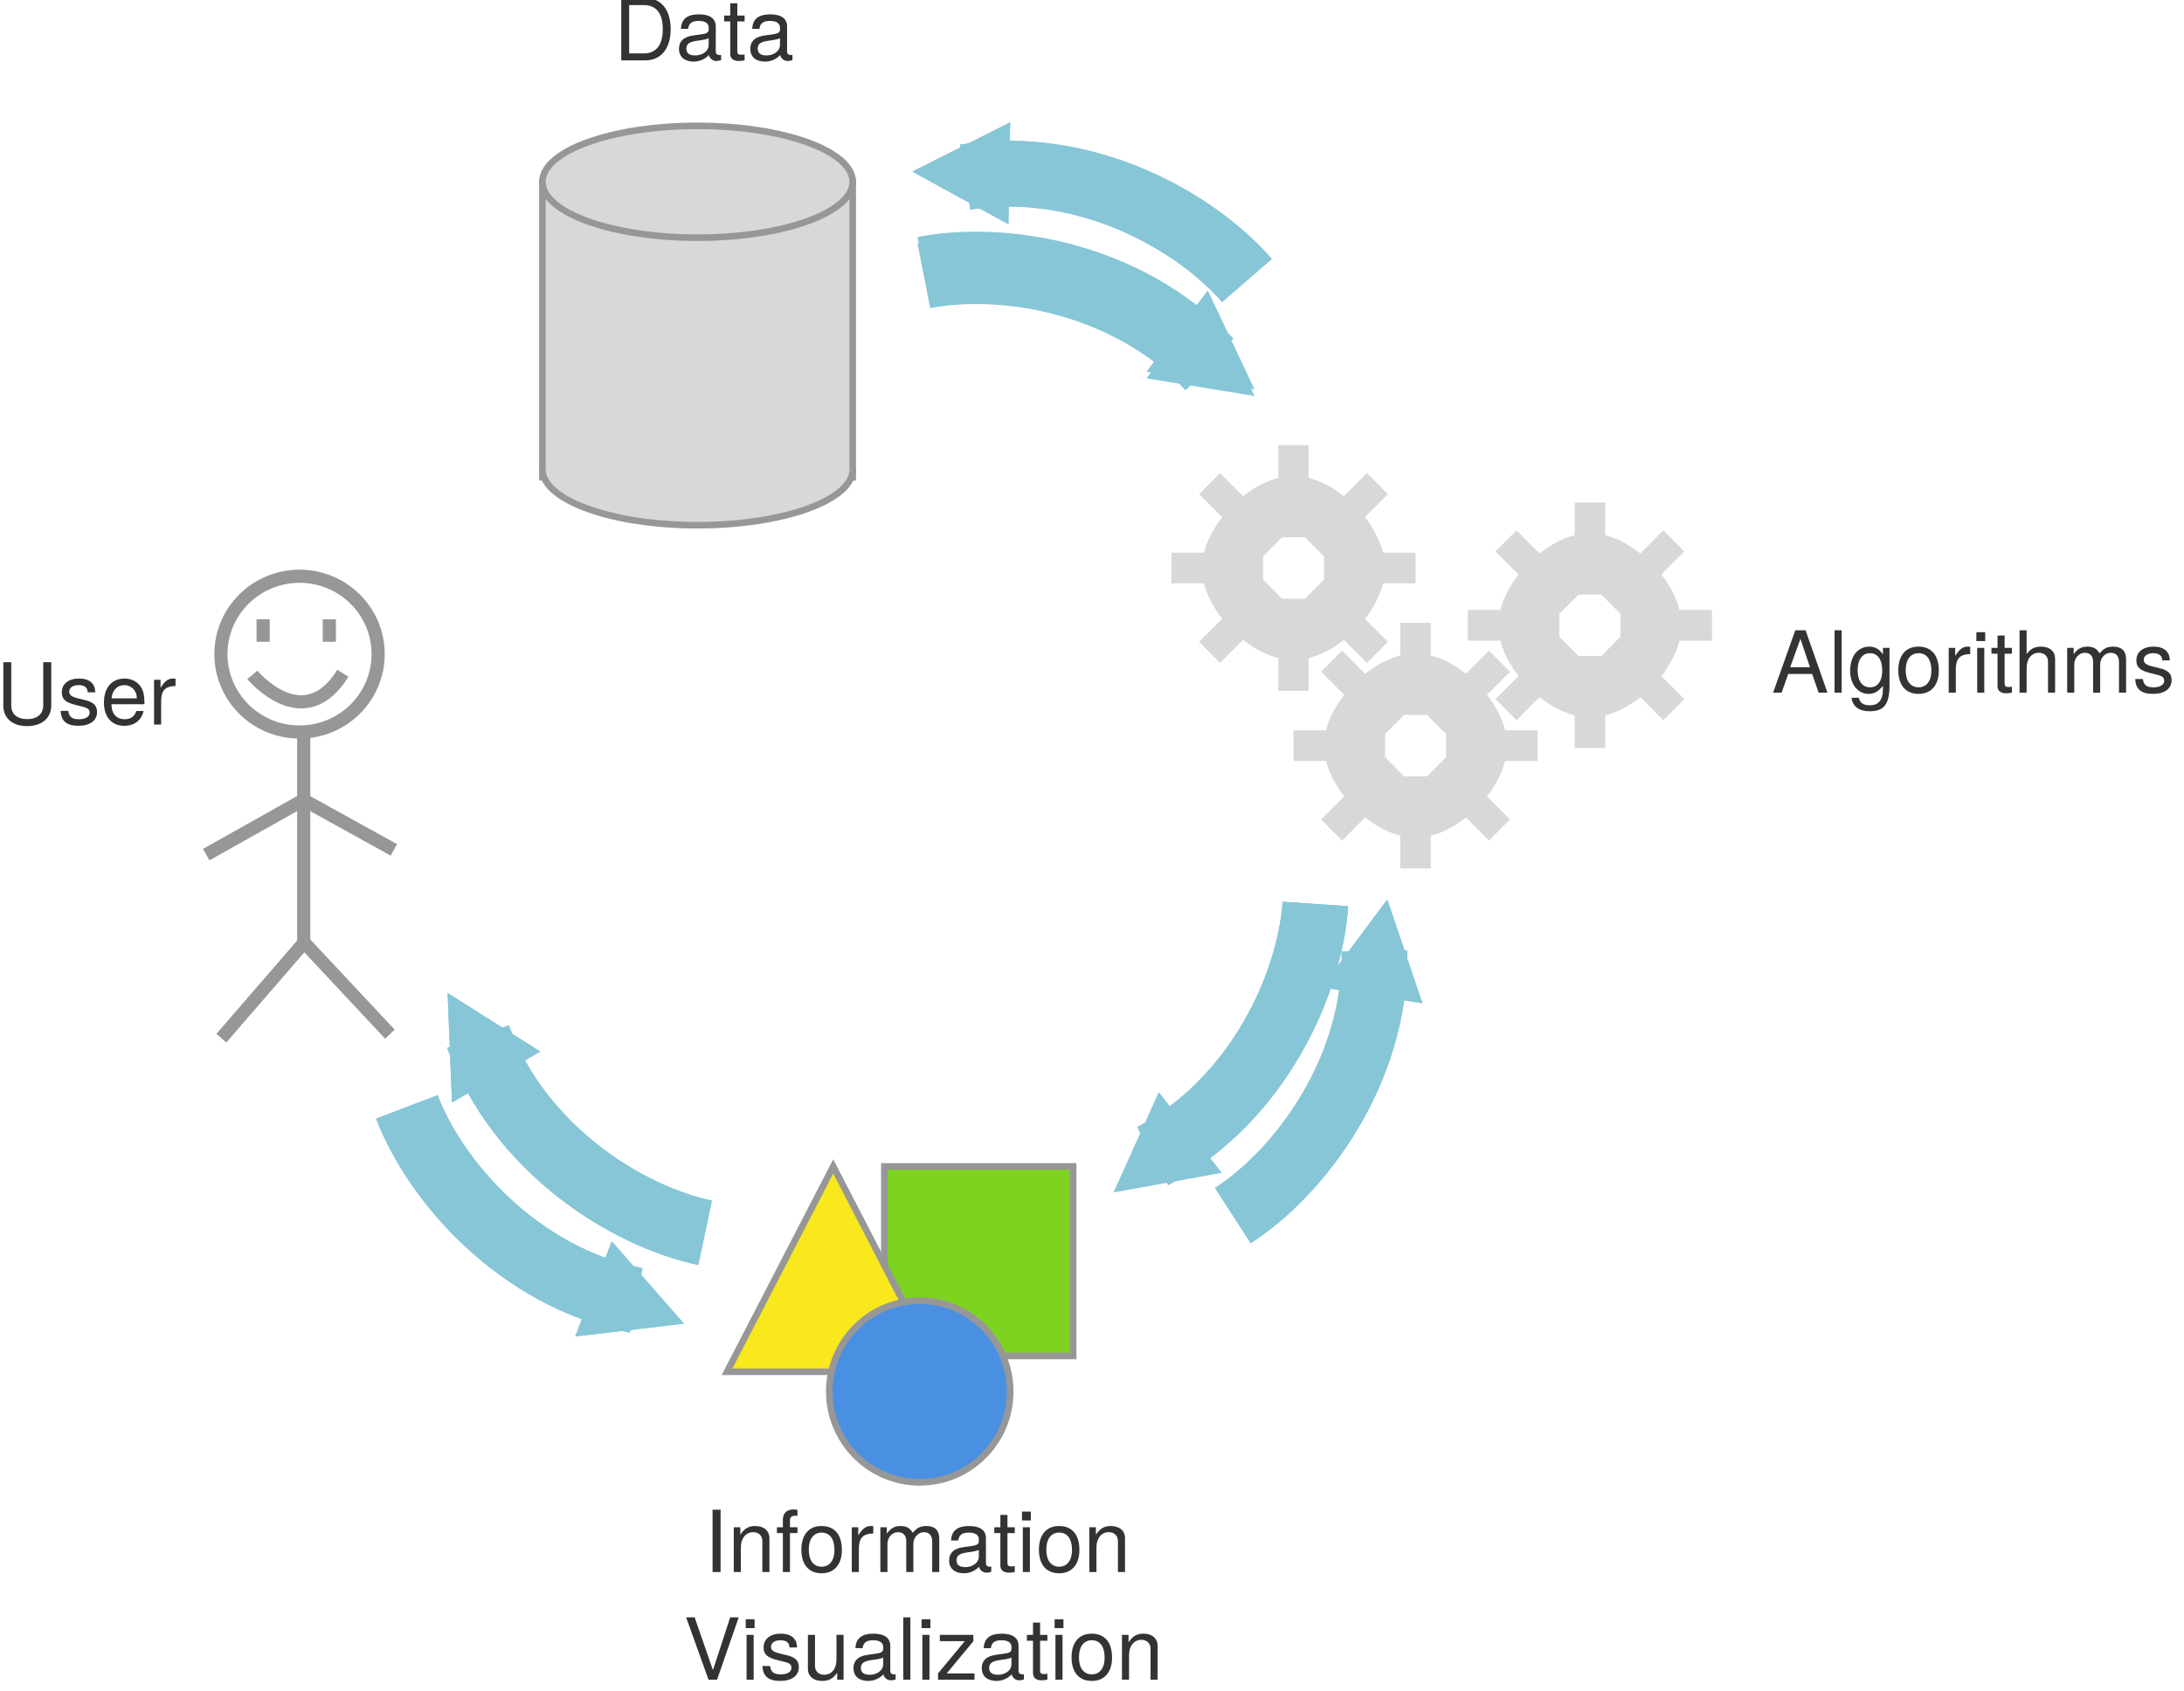
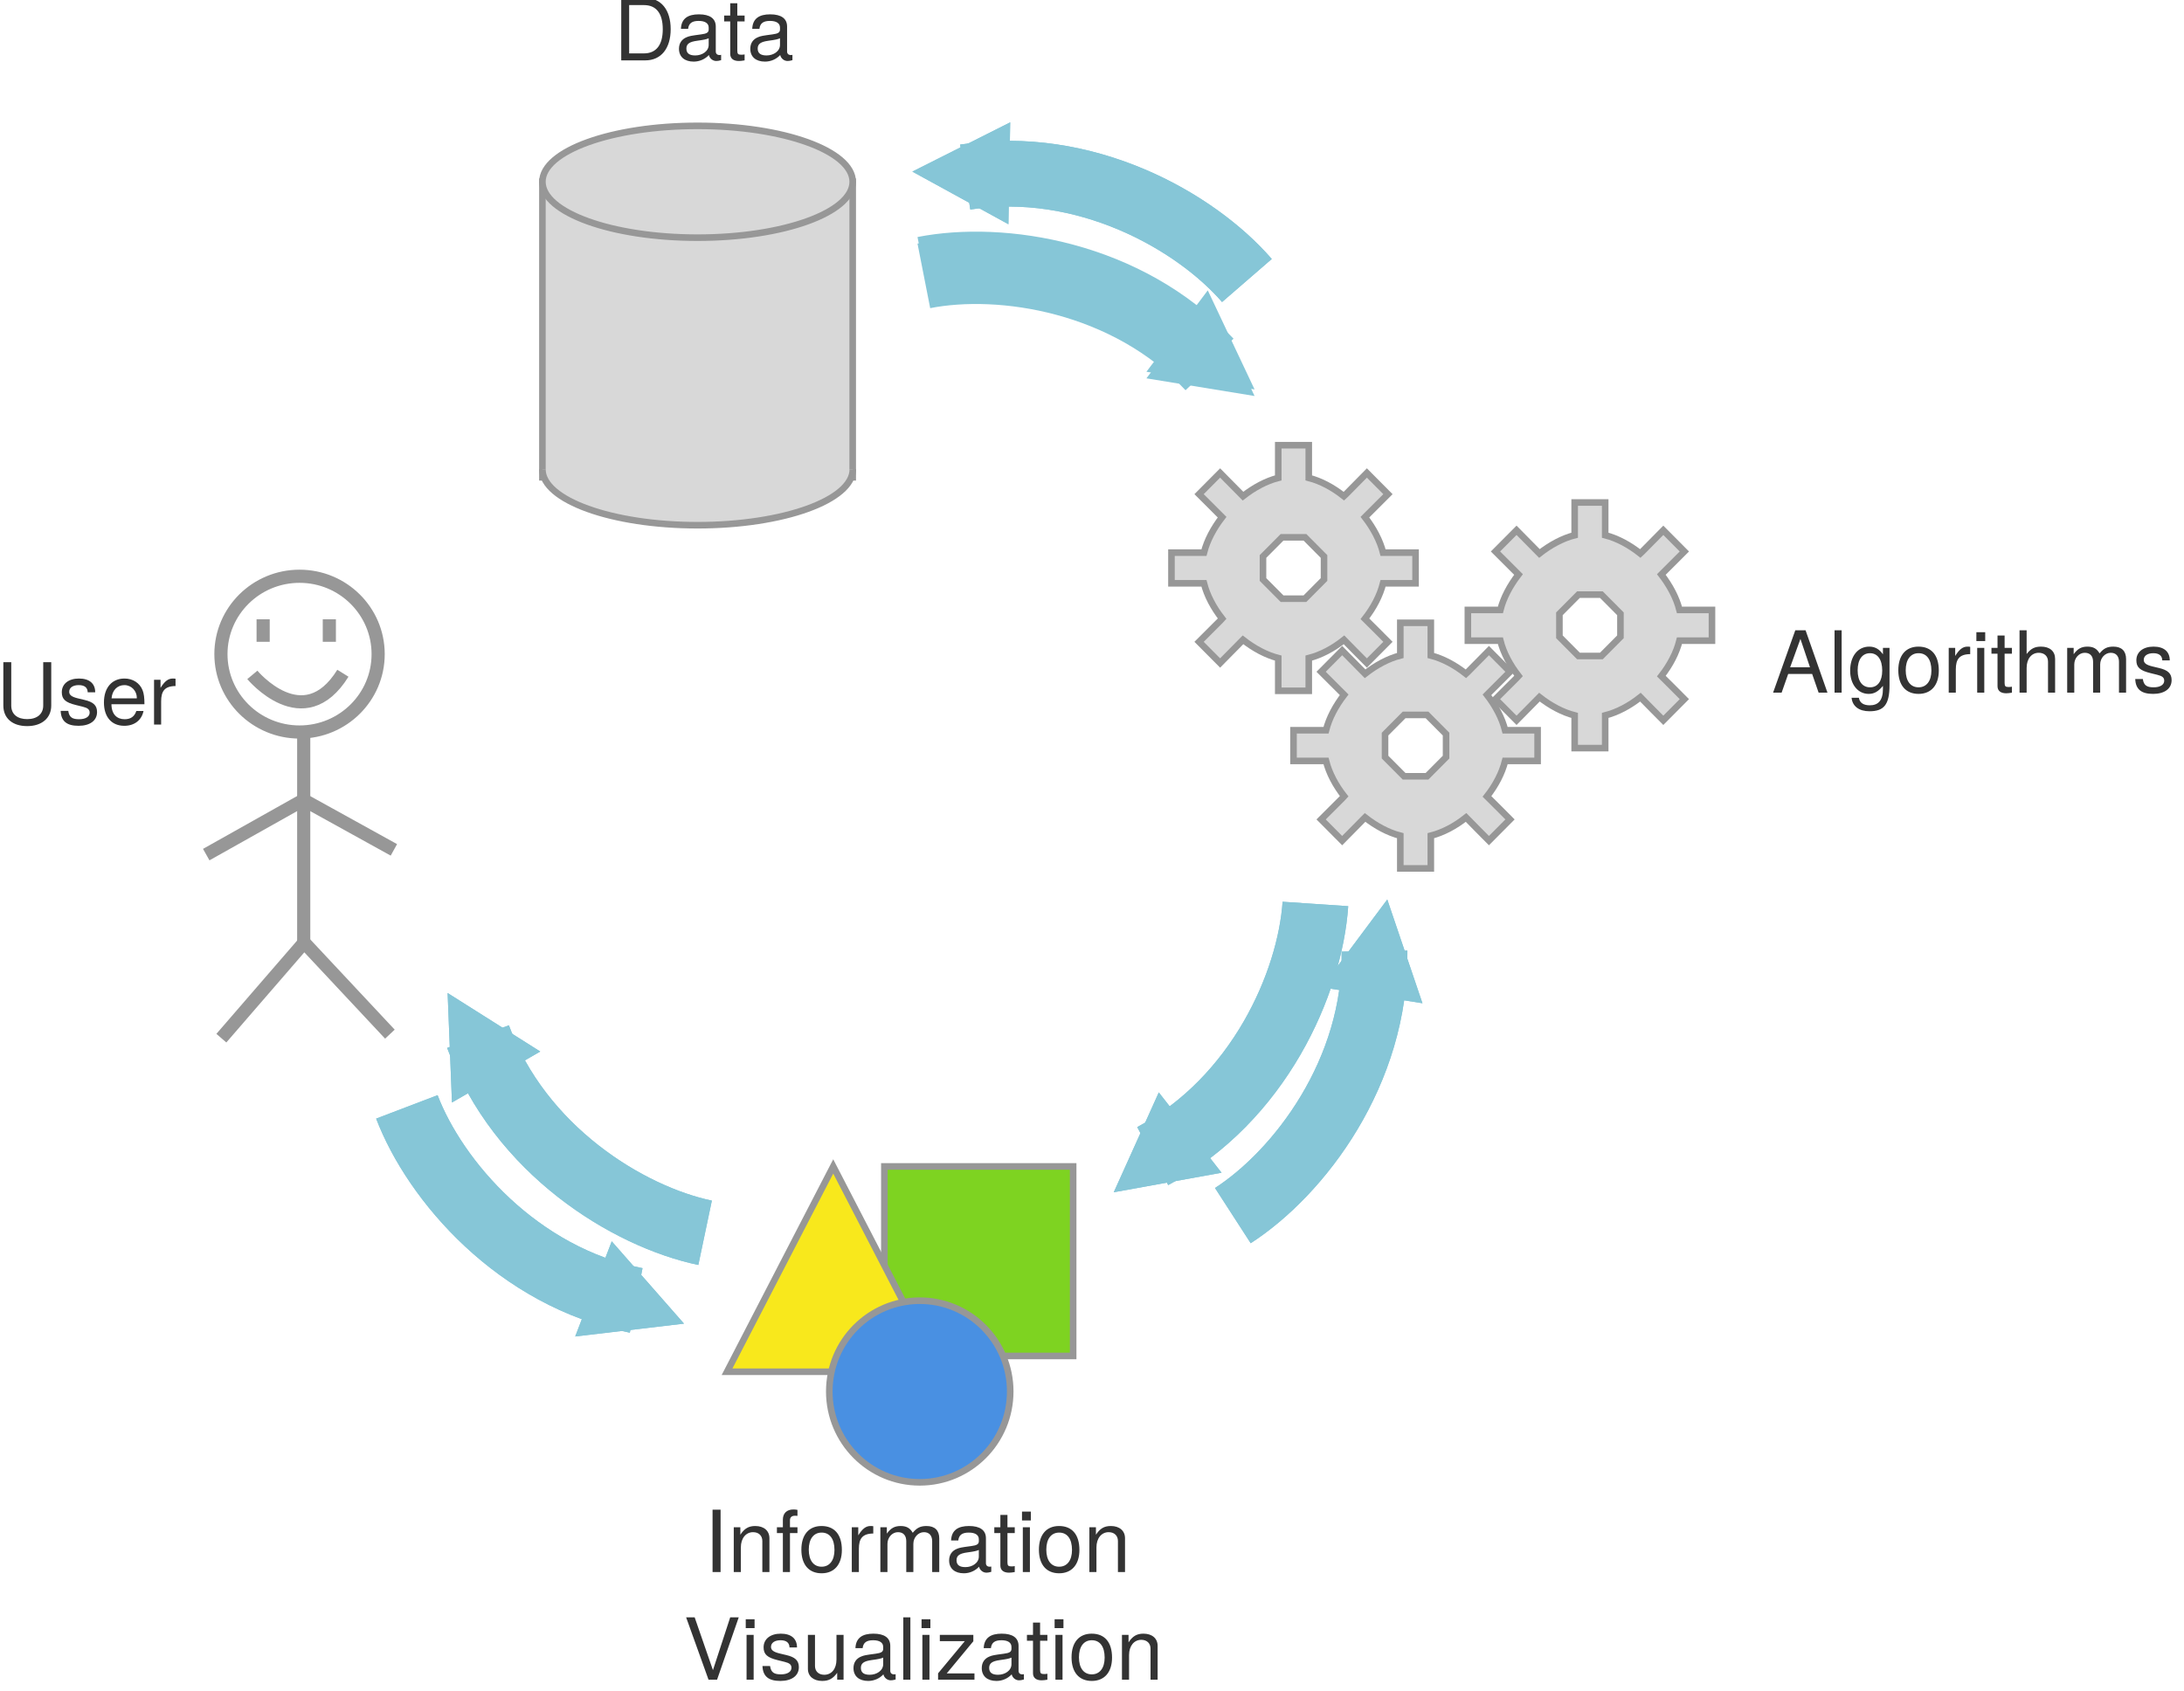
<svg xmlns="http://www.w3.org/2000/svg" width="332px" height="257px" viewBox="0 0 332 257" version="1.1">
  <defs />
  <g id="Page-1" stroke="none" stroke-width="1" fill="none" fill-rule="evenodd">
    <g id="CV_JohnGuerra" transform="translate(-137, -213)">
      <g id="Visual-Analytics-+-Group-+-I-create-visual-anal" transform="translate(115, 146)">
        <g id="Visual-Analytics" transform="translate(21, 64)">
          <text id="Algorithms" font-family="Helvetica Neue" font-size="13" font-weight="normal" fill="#333333">
            <tspan x="270.317" y="108.312">Algorithms</tspan>
          </text>
          <text id="Information-" font-family="Helvetica Neue" font-size="13" font-weight="normal" fill="#333333">
            <tspan x="108.025" y="242.018">Information </tspan>
            <tspan x="104.911" y="258.382">Visualization</tspan>
          </text>
          <text id="Data" font-family="Helvetica Neue" font-size="13" font-weight="normal" fill="#333333">
            <tspan x="94.283" y="12.177">Data</tspan>
          </text>
          <text id="User" font-family="Helvetica Neue" font-size="13" font-weight="normal" fill="#333333">
            <tspan x="0.398" y="113.161">User</tspan>
          </text>
          <g id="Stick-Figure" transform="translate(32.06923, 90.61478)" stroke="#979797" stroke-width="2">
            <ellipse id="Oval-9" cx="14.465" cy="11.84" rx="11.95" ry="11.84" />
            <path d="M15.1,23.752 L15.1,56.126" id="Path-1" />
            <path d="M2.58,70.23 L15.164,55.684 L28.201,69.618" id="Path-2" />
            <path d="M0.281,42.321 L15.079,34.009 L28.807,41.6" id="Path-3" />
            <path d="M7.291,14.995 C7.291,14.995 15.075,24.379 21.057,14.745" id="Path-6" />
            <path d="M18.995,6.543 L18.995,9.966" id="Path-5" />
            <path d="M8.932,6.543 L8.932,9.966" id="Path" />
          </g>
          <g id="Group" transform="translate(83.45355, 22.13509)" stroke="#979797" fill="#D8D8D8">
            <rect id="Oval-14" x="0" y="8.501" width="47.169" height="44.932" />
            <path d="M47.187,52.218 C47.187,56.913 36.61,60.719 23.585,60.719 C10.559,60.719 0,56.913 0,52.218" id="Path" />
            <path d="M23.585,17.001 C36.61,17.001 47.169,13.195 47.169,8.501 C47.169,3.806 36.61,0 23.585,0 C10.559,0 0,3.806 0,8.501 C0,13.195 10.559,17.001 23.585,17.001 Z" id="Oval-10" />
          </g>
          <g id="Group" transform="translate(111.5212, 180.3438)" stroke="#979797">
            <rect id="Rectangle-12" fill="#7ED321" x="23.915" y="0" width="28.697" height="28.819" />
            <polygon id="Triangle-1" fill="#F8E81C" points="16.142 0 32.285 31.22 0 31.22 " />
            <ellipse id="Oval-10" fill="#4990E2" cx="29.295" cy="34.222" rx="13.751" ry="13.809" />
          </g>
          <g id="Path-8-+-Triangle-3" transform="translate(169.9305, 51.8187) rotate(55) translate(-169.9305, -51.8187) translate(146.9305, 32.8187)">
            <path d="M0.206,37.822 C5.061,26.855 18.382,12.85 36.559,10.26" id="Path-8" stroke="#86C6D7" stroke-width="10" />
            <polygon id="Triangle-2" fill="#86C6D7" transform="translate(36.99293, 9.39444) rotate(72) translate(-36.99293, -9.39444) " points="36.993 2.022 44.742 16.767 29.244 16.767 " />
          </g>
          <g id="Path-8-+-Triangle-4" transform="translate(185.9794, 165.9222) rotate(-200) translate(-185.9794, -165.9222) translate(162.9794, 146.9222)">
            <path d="M0.206,37.822 C5.061,26.855 18.382,12.85 36.559,10.26" id="Path-8" stroke="#86C6D7" stroke-width="10" />
            <polygon id="Triangle-2" fill="#86C6D7" transform="translate(36.99293, 9.39444) rotate(72) translate(-36.99293, -9.39444) " points="36.993 2.022 44.742 16.767 29.244 16.767 " />
          </g>
          <g id="Path-8-+-Triangle-5" transform="translate(85.03527, 172.0527) rotate(258) translate(-85.03527, -172.0527) translate(62.03527, 153.0527)">
            <path d="M0.206,37.822 C5.061,26.855 18.382,12.85 36.559,10.26" id="Path-8" stroke="#86C6D7" stroke-width="10" />
            <polygon id="Triangle-2" fill="#86C6D7" transform="translate(36.99293, 9.39444) rotate(72) translate(-36.99293, -9.39444) " points="36.993 2.022 44.742 16.767 29.244 16.767 " />
          </g>
          <g id="Path-8-+-Triangle-6" transform="translate(84.62771, 191.2805) scale(-1, 1) rotate(177) translate(-84.62771, -191.2805) translate(61.62771, 172.2805)">
            <path d="M0.206,37.822 C5.061,26.855 18.382,12.85 36.559,10.26" id="Path-8" stroke="#86C6D7" stroke-width="10" />
            <polygon id="Triangle-2" fill="#86C6D7" transform="translate(36.99293, 9.39444) rotate(72) translate(-36.99293, -9.39444) " points="36.993 2.022 44.742 16.767 29.244 16.767 " />
          </g>
          <g id="Path-8-+-Triangle-7" transform="translate(203.4356, 162.3636) scale(-1, 1) rotate(-81) translate(-203.4356, -162.3636) translate(180.4356, 143.3636)">
            <path d="M0.206,37.822 C5.061,26.855 18.382,12.85 36.559,10.26" id="Path-8" stroke="#86C6D7" stroke-width="10" />
            <polygon id="Triangle-2" fill="#86C6D7" transform="translate(36.99293, 9.39444) rotate(72) translate(-36.99293, -9.39444) " points="36.993 2.022 44.742 16.767 29.244 16.767 " />
          </g>
          <g id="Path-8-+-Triangle-8" transform="translate(163.2483, 34.31323) scale(-1, 1) rotate(17) translate(-163.2483, -34.31323) translate(140.2483, 15.31323)">
            <path d="M0.206,37.822 C5.061,26.855 18.382,12.85 36.559,10.26" id="Path-8" stroke="#86C6D7" stroke-width="10" />
            <polygon id="Triangle-2" fill="#86C6D7" transform="translate(36.99293, 9.39444) rotate(72) translate(-36.99293, -9.39444) " points="36.993 2.022 44.742 16.767 29.244 16.767 " />
          </g>
          <g id="Path-8-+-Triangle-14" transform="translate(169.9305, 52.8187) rotate(55) translate(-169.9305, -52.8187) translate(146.9305, 33.8187)">
            <path d="M0.206,37.822 C5.061,26.855 18.382,12.85 36.559,10.26" id="Path-8" stroke="#86C6D7" stroke-width="10" />
            <polygon id="Triangle-2" fill="#86C6D7" transform="translate(36.99293, 9.39444) rotate(72) translate(-36.99293, -9.39444) " points="36.993 2.022 44.742 16.767 29.244 16.767 " />
          </g>
          <g id="Path-8-+-Triangle-9" transform="translate(185.9794, 165.9222) rotate(-200) translate(-185.9794, -165.9222) translate(162.9794, 146.9222)">
            <path d="M0.206,37.822 C5.061,26.855 18.382,12.85 36.559,10.26" id="Path-8" stroke="#86C6D7" stroke-width="10" />
            <polygon id="Triangle-2" fill="#86C6D7" transform="translate(36.99293, 9.39444) rotate(72) translate(-36.99293, -9.39444) " points="36.993 2.022 44.742 16.767 29.244 16.767 " />
          </g>
          <g id="Path-8-+-Triangle-10" transform="translate(85.03527, 172.0527) rotate(258) translate(-85.03527, -172.0527) translate(62.03527, 153.0527)">
            <path d="M0.206,37.822 C5.061,26.855 18.382,12.85 36.559,10.26" id="Path-8" stroke="#86C6D7" stroke-width="10" />
            <polygon id="Triangle-2" fill="#86C6D7" transform="translate(36.99293, 9.39444) rotate(72) translate(-36.99293, -9.39444) " points="36.993 2.022 44.742 16.767 29.244 16.767 " />
          </g>
          <g id="Path-8-+-Triangle-11" transform="translate(84.62771, 191.2805) scale(-1, 1) rotate(177) translate(-84.62771, -191.2805) translate(61.62771, 172.2805)">
            <path d="M0.206,37.822 C5.061,26.855 18.382,12.85 36.559,10.26" id="Path-8" stroke="#86C6D7" stroke-width="10" />
            <polygon id="Triangle-2" fill="#86C6D7" transform="translate(36.99293, 9.39444) rotate(72) translate(-36.99293, -9.39444) " points="36.993 2.022 44.742 16.767 29.244 16.767 " />
          </g>
          <g id="Path-8-+-Triangle-12" transform="translate(203.4356, 162.3636) scale(-1, 1) rotate(-81) translate(-203.4356, -162.3636) translate(180.4356, 143.3636)">
            <path d="M0.206,37.822 C5.061,26.855 18.382,12.85 36.559,10.26" id="Path-8" stroke="#86C6D7" stroke-width="10" />
            <polygon id="Triangle-2" fill="#86C6D7" transform="translate(36.99293, 9.39444) rotate(72) translate(-36.99293, -9.39444) " points="36.993 2.022 44.742 16.767 29.244 16.767 " />
          </g>
          <g id="Path-8-+-Triangle-13" transform="translate(163.2483, 34.31323) scale(-1, 1) rotate(17) translate(-163.2483, -34.31323) translate(140.2483, 15.31323)">
            <path d="M0.206,37.822 C5.061,26.855 18.382,12.85 36.559,10.26" id="Path-8" stroke="#86C6D7" stroke-width="10" />
            <polygon id="Triangle-2" fill="#86C6D7" transform="translate(36.99293, 9.39444) rotate(72) translate(-36.99293, -9.39444) " points="36.993 2.022 44.742 16.767 29.244 16.767 " />
          </g>
-           <g id="gears" transform="translate(178.6995, 70.6875)" fill="#D8D8D8">
+           <g id="gears" transform="translate(178.6995, 70.6875)" stroke="#979797" fill="#D8D8D8">
            <path d="M5.319,21.004 C5.783,22.847 6.78,24.714 8.079,26.371 L7.777,26.698 L4.577,29.895 L7.777,33.116 L10.954,29.895 L11.256,29.592 C12.926,30.899 14.781,31.902 16.613,32.369 L16.613,32.673 L16.613,37.34 L21.252,37.34 L21.252,32.673 L21.252,32.369 C23.084,31.902 24.94,30.922 26.609,29.592 L28.488,31.506 L30.088,33.116 L33.289,29.895 L31.689,28.285 L29.787,26.395 C31.109,24.714 32.083,22.847 32.547,21.004 L35.167,21.004 L37.487,21.004 L37.487,16.336 L35.167,16.336 L32.547,16.336 C32.083,14.493 31.086,12.626 29.787,10.945 L30.088,10.642 L33.289,7.445 L30.088,4.224 L26.911,7.445 L26.586,7.748 C24.94,6.441 23.084,5.438 21.252,4.971 L21.252,4.668 L21.252,0 L16.613,0 L16.613,4.668 L16.613,4.971 C14.781,5.438 12.926,6.441 11.256,7.748 L7.777,4.224 L4.577,7.445 L8.079,10.945 C6.78,12.626 5.783,14.493 5.319,16.336 L0.379,16.336 L0.379,21.004 L5.319,21.004 L5.319,21.004 Z M14.294,20.42 L14.294,16.92 L17.193,14.003 L20.672,14.003 L23.571,16.92 L23.571,20.42 L20.672,23.338 L17.193,23.338 L14.294,20.42 L14.294,20.42 Z" id="Shape" />
            <path d="M23.873,48.007 C24.337,49.851 25.334,51.718 26.633,53.375 L26.331,53.702 L23.131,56.899 L26.331,60.12 L29.508,56.899 L29.81,56.596 C31.48,57.903 33.335,58.906 35.167,59.373 L35.167,59.676 L35.167,64.344 L39.806,64.344 L39.806,59.676 L39.806,59.373 C41.638,58.906 43.494,57.926 45.163,56.596 L47.042,58.509 L48.642,60.12 L51.843,56.899 L50.243,55.289 L48.341,53.398 C49.663,51.718 50.637,49.851 51.101,48.007 L53.721,48.007 L56.041,48.007 L56.041,43.34 L53.721,43.34 L51.101,43.34 C50.637,41.496 49.64,39.629 48.341,37.949 L48.642,37.646 L51.843,34.448 L48.642,31.228 L45.465,34.448 L45.14,34.752 C43.494,33.445 41.638,32.441 39.806,31.975 L39.806,31.671 L39.806,27.004 L35.167,27.004 L35.167,31.671 L35.167,31.975 C33.335,32.441 31.48,33.445 29.81,34.752 L26.331,31.228 L23.131,34.448 L26.633,37.949 C25.334,39.629 24.337,41.496 23.873,43.34 L18.933,43.34 L18.933,48.007 L23.873,48.007 L23.873,48.007 Z M32.848,47.424 L32.848,43.923 L35.747,41.006 L39.226,41.006 L42.125,43.923 L42.125,47.424 L39.226,50.341 L35.747,50.341 L32.848,47.424 L32.848,47.424 Z" id="Shape-2" />
            <path d="M50.378,29.718 C50.842,31.562 51.84,33.429 53.138,35.086 L52.837,35.413 L49.636,38.61 L52.837,41.831 L56.014,38.61 L56.316,38.307 C57.986,39.614 59.841,40.617 61.673,41.084 L61.673,41.387 L61.673,46.055 L66.312,46.055 L66.312,41.387 L66.312,41.084 C68.144,40.617 69.999,39.637 71.669,38.307 L73.548,40.22 L75.148,41.831 L78.349,38.61 L76.748,37 L74.847,35.109 C76.169,33.429 77.143,31.562 77.606,29.718 L80.227,29.718 L82.546,29.718 L82.546,25.051 L80.227,25.051 L77.606,25.051 C77.143,23.207 76.145,21.34 74.847,19.66 L75.148,19.357 L78.349,16.159 L75.148,12.939 L71.971,16.159 L71.646,16.463 C69.999,15.156 68.144,14.152 66.312,13.686 L66.312,13.382 L66.312,8.715 L61.673,8.715 L61.673,13.382 L61.673,13.686 C59.841,14.152 57.986,15.156 56.316,16.463 L52.837,12.939 L49.636,16.159 L53.138,19.66 C51.84,21.34 50.842,23.207 50.378,25.051 L45.438,25.051 L45.438,29.718 L50.378,29.718 L50.378,29.718 Z M59.354,29.135 L59.354,25.634 L62.253,22.717 L65.732,22.717 L68.631,25.634 L68.631,29.135 L65.732,32.052 L62.253,32.052 L59.354,29.135 L59.354,29.135 Z" id="Shape-3" />
          </g>
        </g>
      </g>
    </g>
  </g>
</svg>
